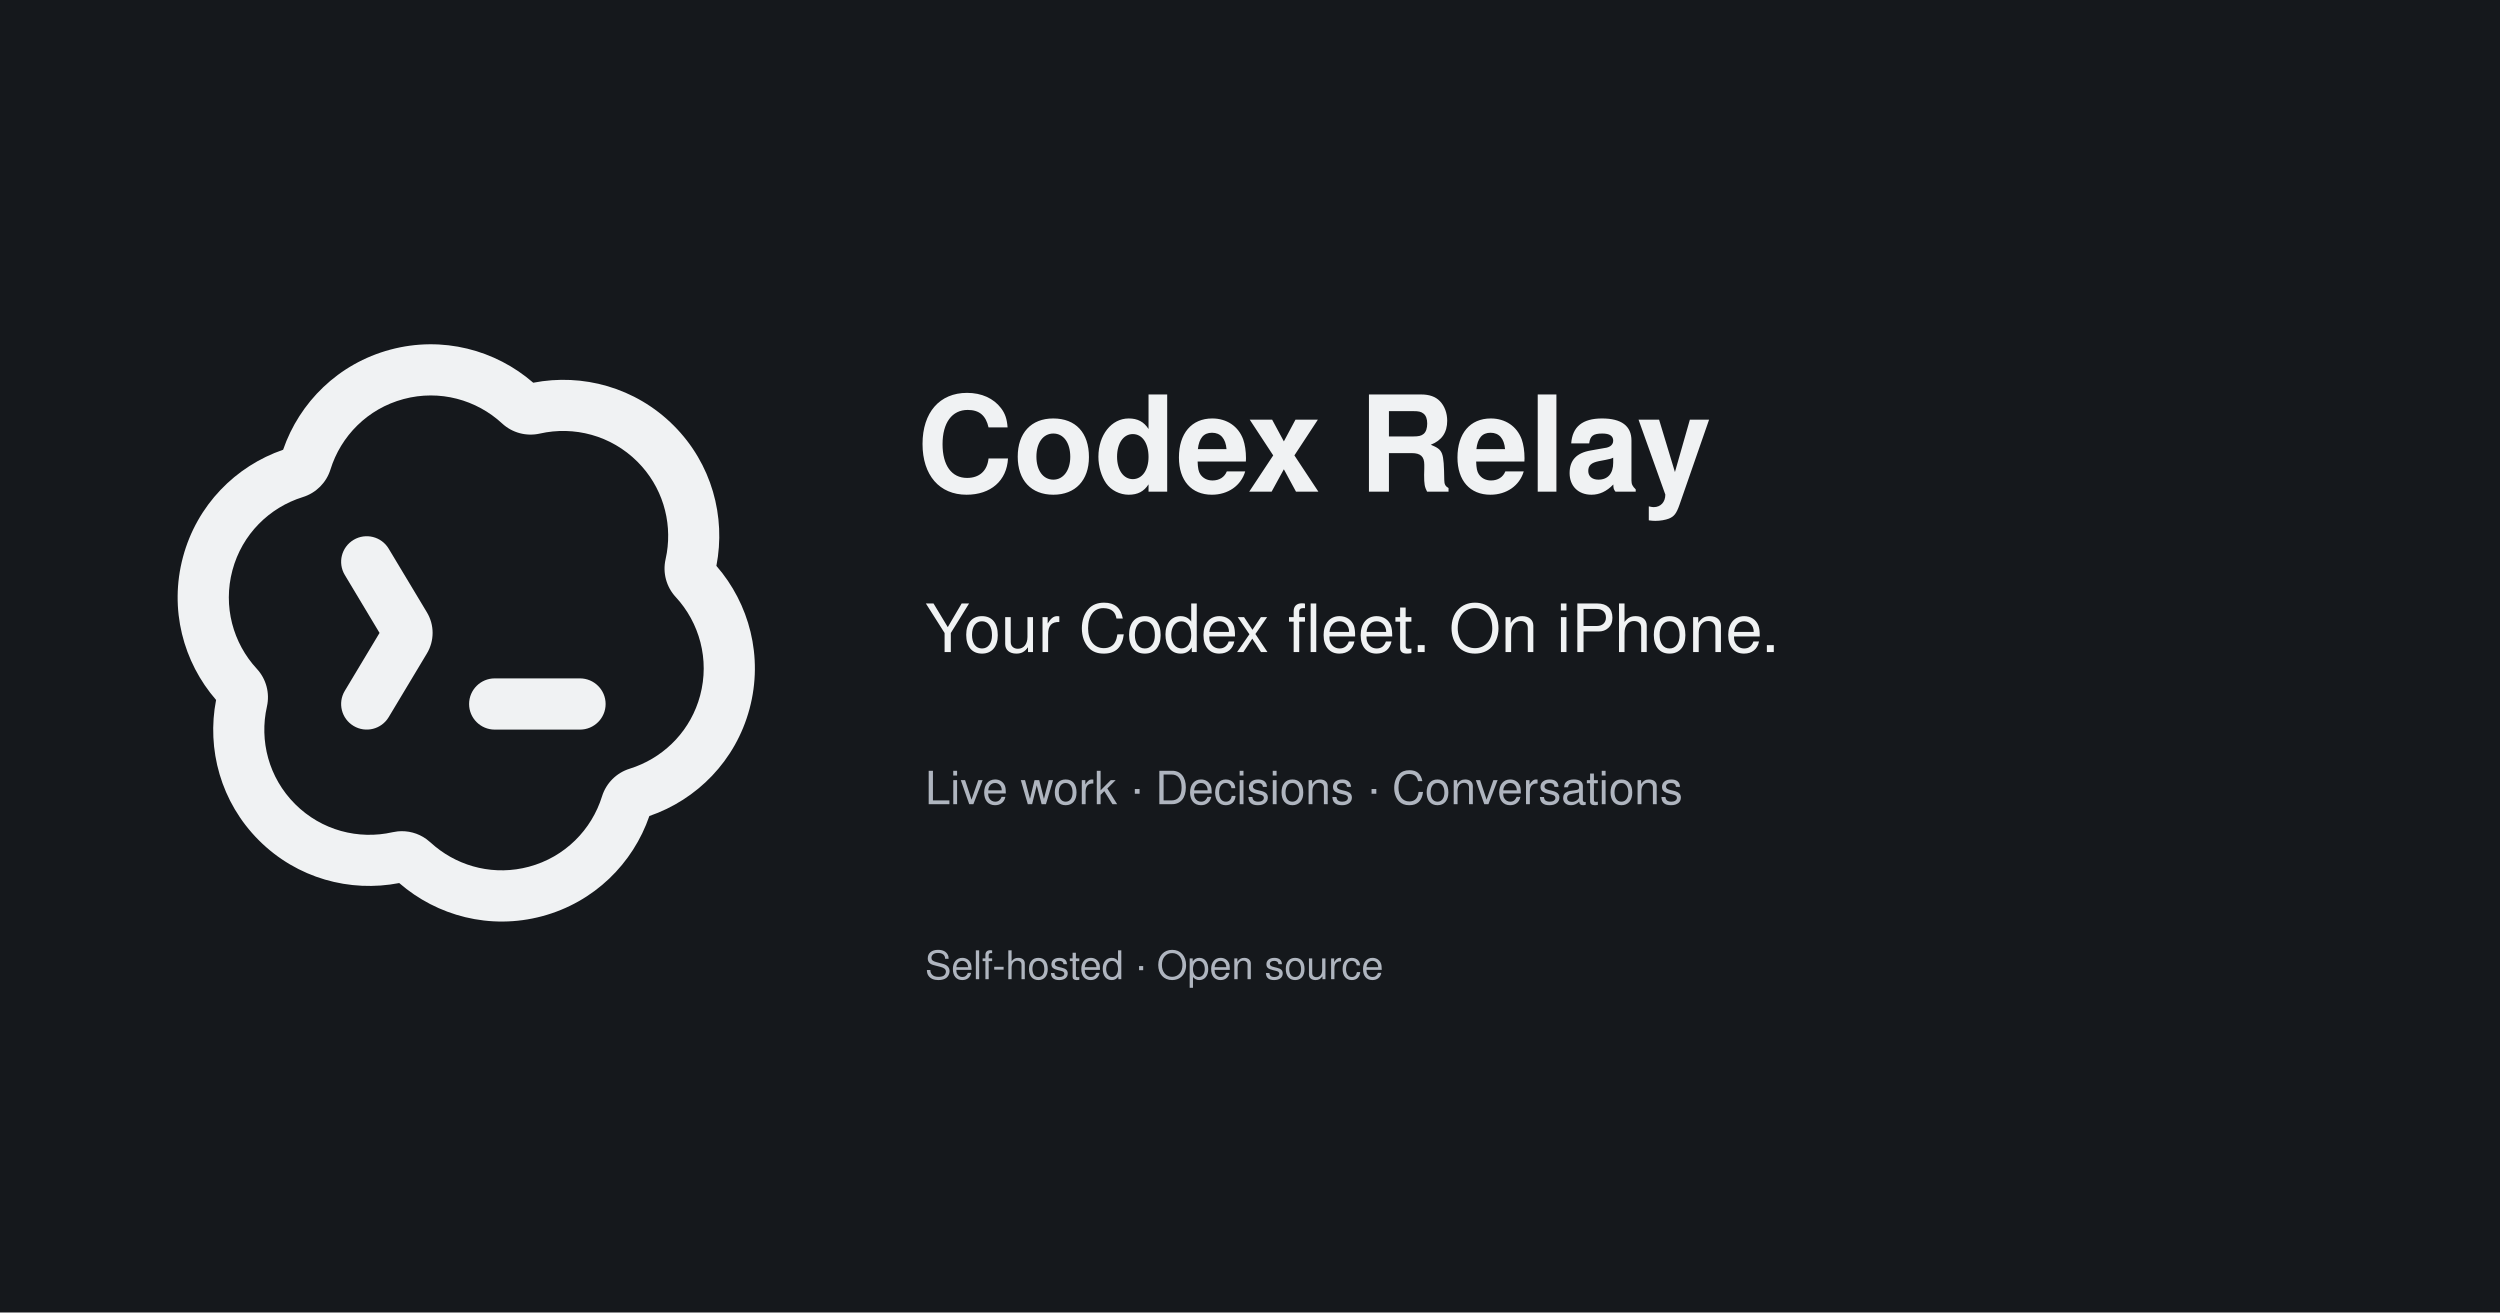
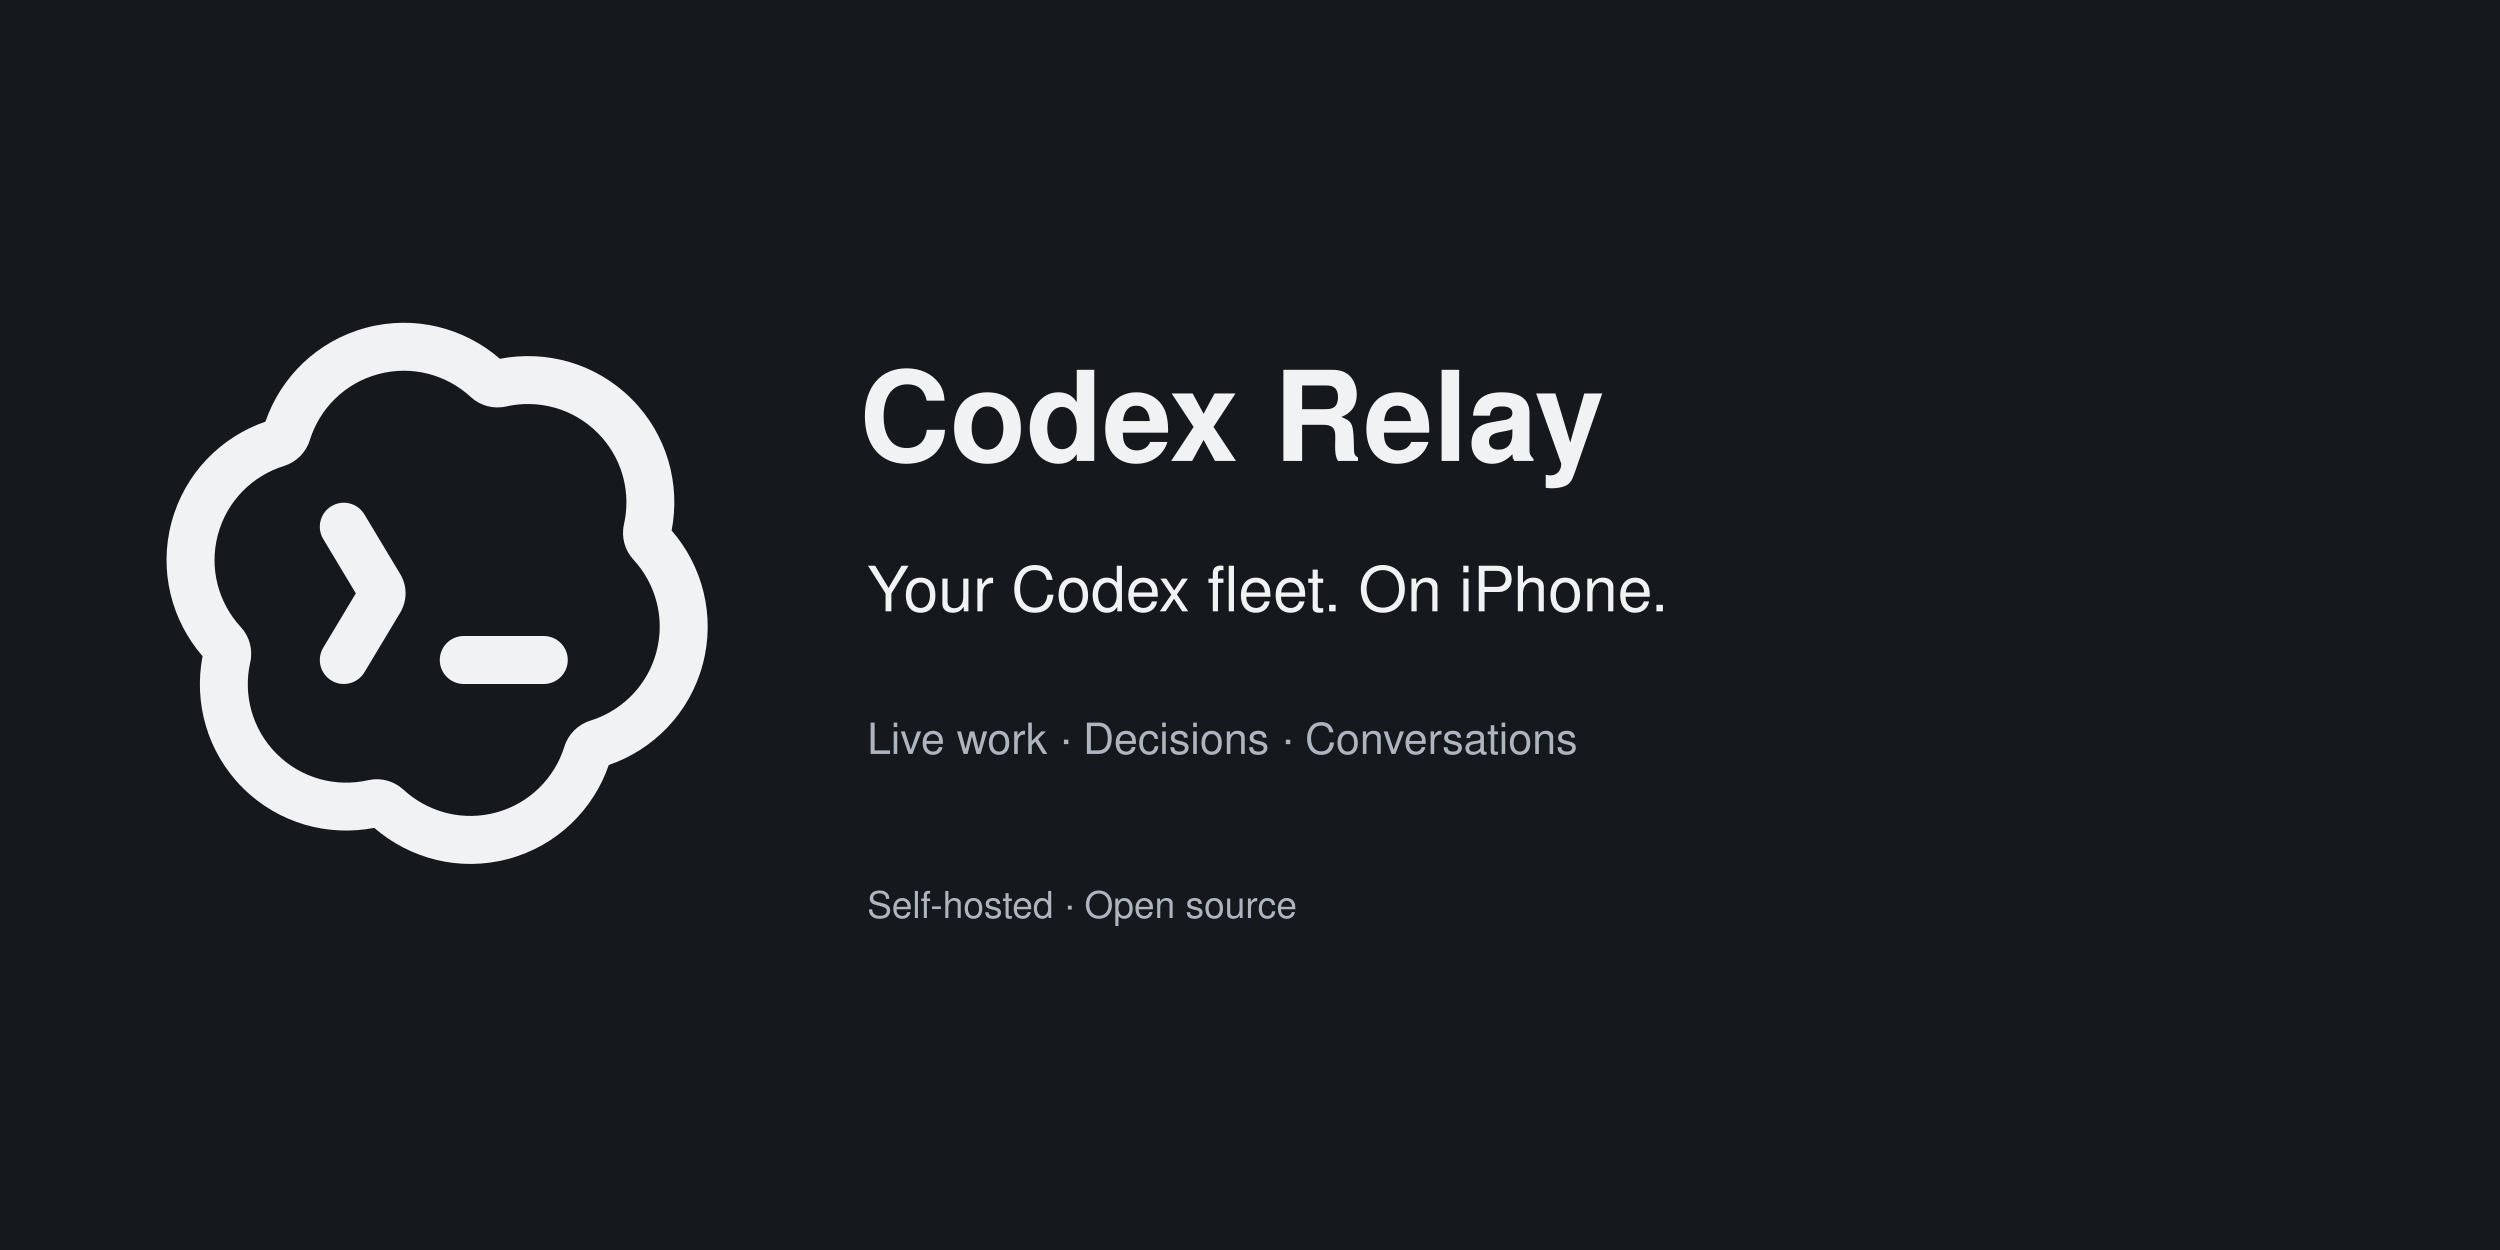
- <svg xmlns="http://www.w3.org/2000/svg" width="1200" height="630" viewBox="0 0 1200 630">
-   <rect width="1200" height="630" fill="#15181c" />
+ <svg xmlns="http://www.w3.org/2000/svg" width="1280" height="640" viewBox="0 0 1280 640">
+   <rect width="1280" height="640" fill="#15181c" />
  <g transform="translate(60 140) scale(13.65)">
    <path d="M16 13.599C16.497 13.6 16.901 14.003 16.901 14.5C16.901 14.996 16.497 15.4 16 15.4H13.001C12.504 15.4 12.1 14.997 12.1 14.5C12.1 14.003 12.504 13.599 13.001 13.599H16Z" fill="#f0f2f3" />
    <path d="M8.038 8.728C8.464 8.473 9.016 8.611 9.272 9.037L10.618 11.279C10.884 11.722 10.883 12.277 10.618 12.72L9.272 14.963C9.016 15.389 8.464 15.527 8.038 15.271C7.611 15.015 7.473 14.463 7.729 14.037L8.951 12L7.729 9.962C7.473 9.536 7.611 8.984 8.038 8.728Z" fill="#f0f2f3" />
    <path fill-rule="evenodd" clip-rule="evenodd" d="M9.332 2.038C11.164 1.547 13.027 2.047 14.356 3.202C16.086 2.865 17.951 3.364 19.294 4.707C20.636 6.049 21.133 7.913 20.796 9.642C21.953 10.972 22.453 12.835 21.962 14.668C21.471 16.503 20.105 17.866 18.439 18.439C17.866 20.105 16.503 21.47 14.669 21.962C12.836 22.453 10.973 21.952 9.643 20.796C7.914 21.132 6.05 20.635 4.708 19.293C3.366 17.951 2.867 16.087 3.203 14.357C2.047 13.027 1.548 11.164 2.039 9.331C2.53 7.498 3.894 6.133 5.56 5.559C6.134 3.893 7.498 2.529 9.332 2.038ZM13.262 4.635C12.361 3.801 11.067 3.436 9.797 3.776C8.527 4.116 7.589 5.08 7.225 6.253C7.081 6.716 6.718 7.079 6.254 7.223C5.081 7.587 4.118 8.526 3.778 9.796C3.438 11.067 3.801 12.361 4.635 13.262C4.965 13.618 5.098 14.115 4.991 14.588C4.719 15.786 5.051 17.089 5.981 18.019C6.911 18.949 8.213 19.28 9.412 19.008L9.589 18.979C9.947 18.943 10.306 19.04 10.598 19.25L10.738 19.364L10.912 19.514C11.802 20.241 13.013 20.541 14.204 20.222C15.473 19.882 16.411 18.919 16.775 17.746C16.919 17.282 17.283 16.919 17.747 16.775L17.963 16.7C19.038 16.292 19.905 15.394 20.224 14.203C20.564 12.933 20.199 11.639 19.365 10.737C19.035 10.381 18.902 9.884 19.009 9.411L19.053 9.185C19.237 8.051 18.892 6.852 18.02 5.98C17.09 5.05 15.787 4.718 14.588 4.99C14.115 5.097 13.619 4.965 13.262 4.635Z" fill="#f0f2f3" />
  </g>
  <g fill="#f0f2f3" font-family="-apple-system,BlinkMacSystemFont,Helvetica,Arial,sans-serif">
    <text x="440" y="236" font-size="64" font-weight="700">Codex Relay</text>
    <text x="444" y="313" font-size="32">Your Codex fleet. On iPhone.</text>
    <text x="444" y="386" font-size="22" fill="#afb5bf">Live work · Decisions · Conversations</text>
    <text x="444" y="470" font-size="19" fill="#afb5bf">Self-hosted · Open source</text>
  </g>
</svg>
